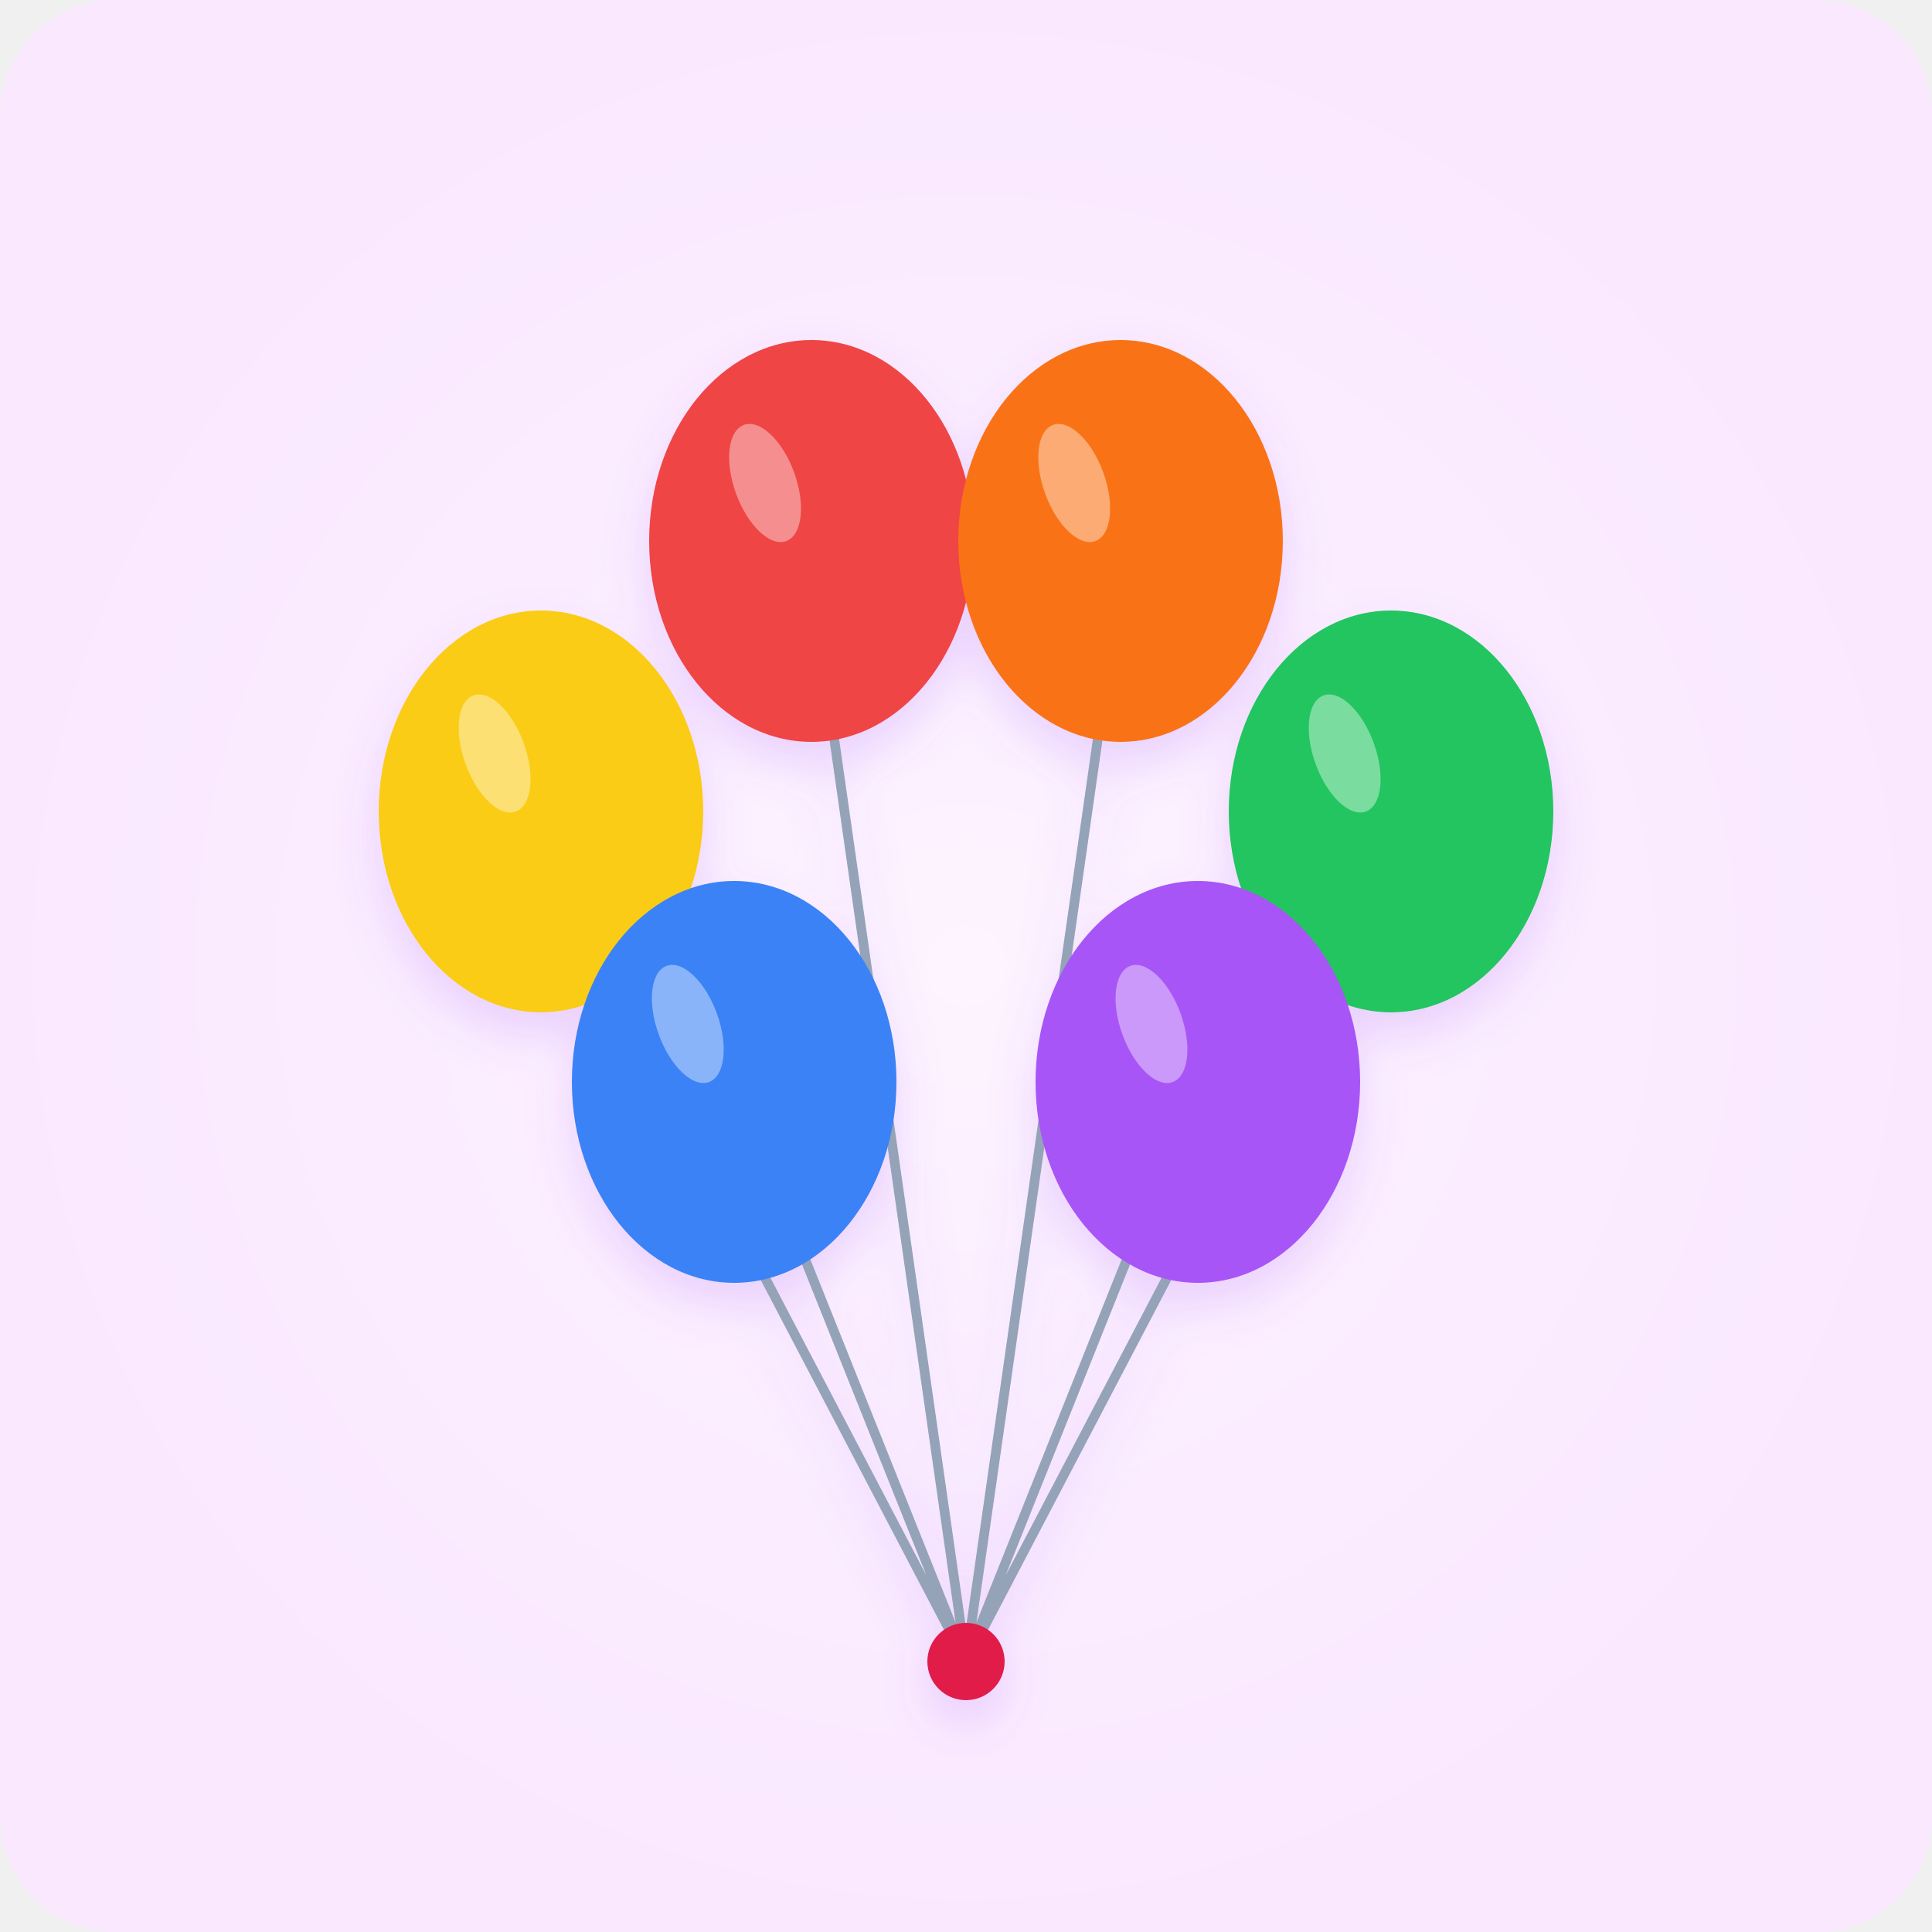
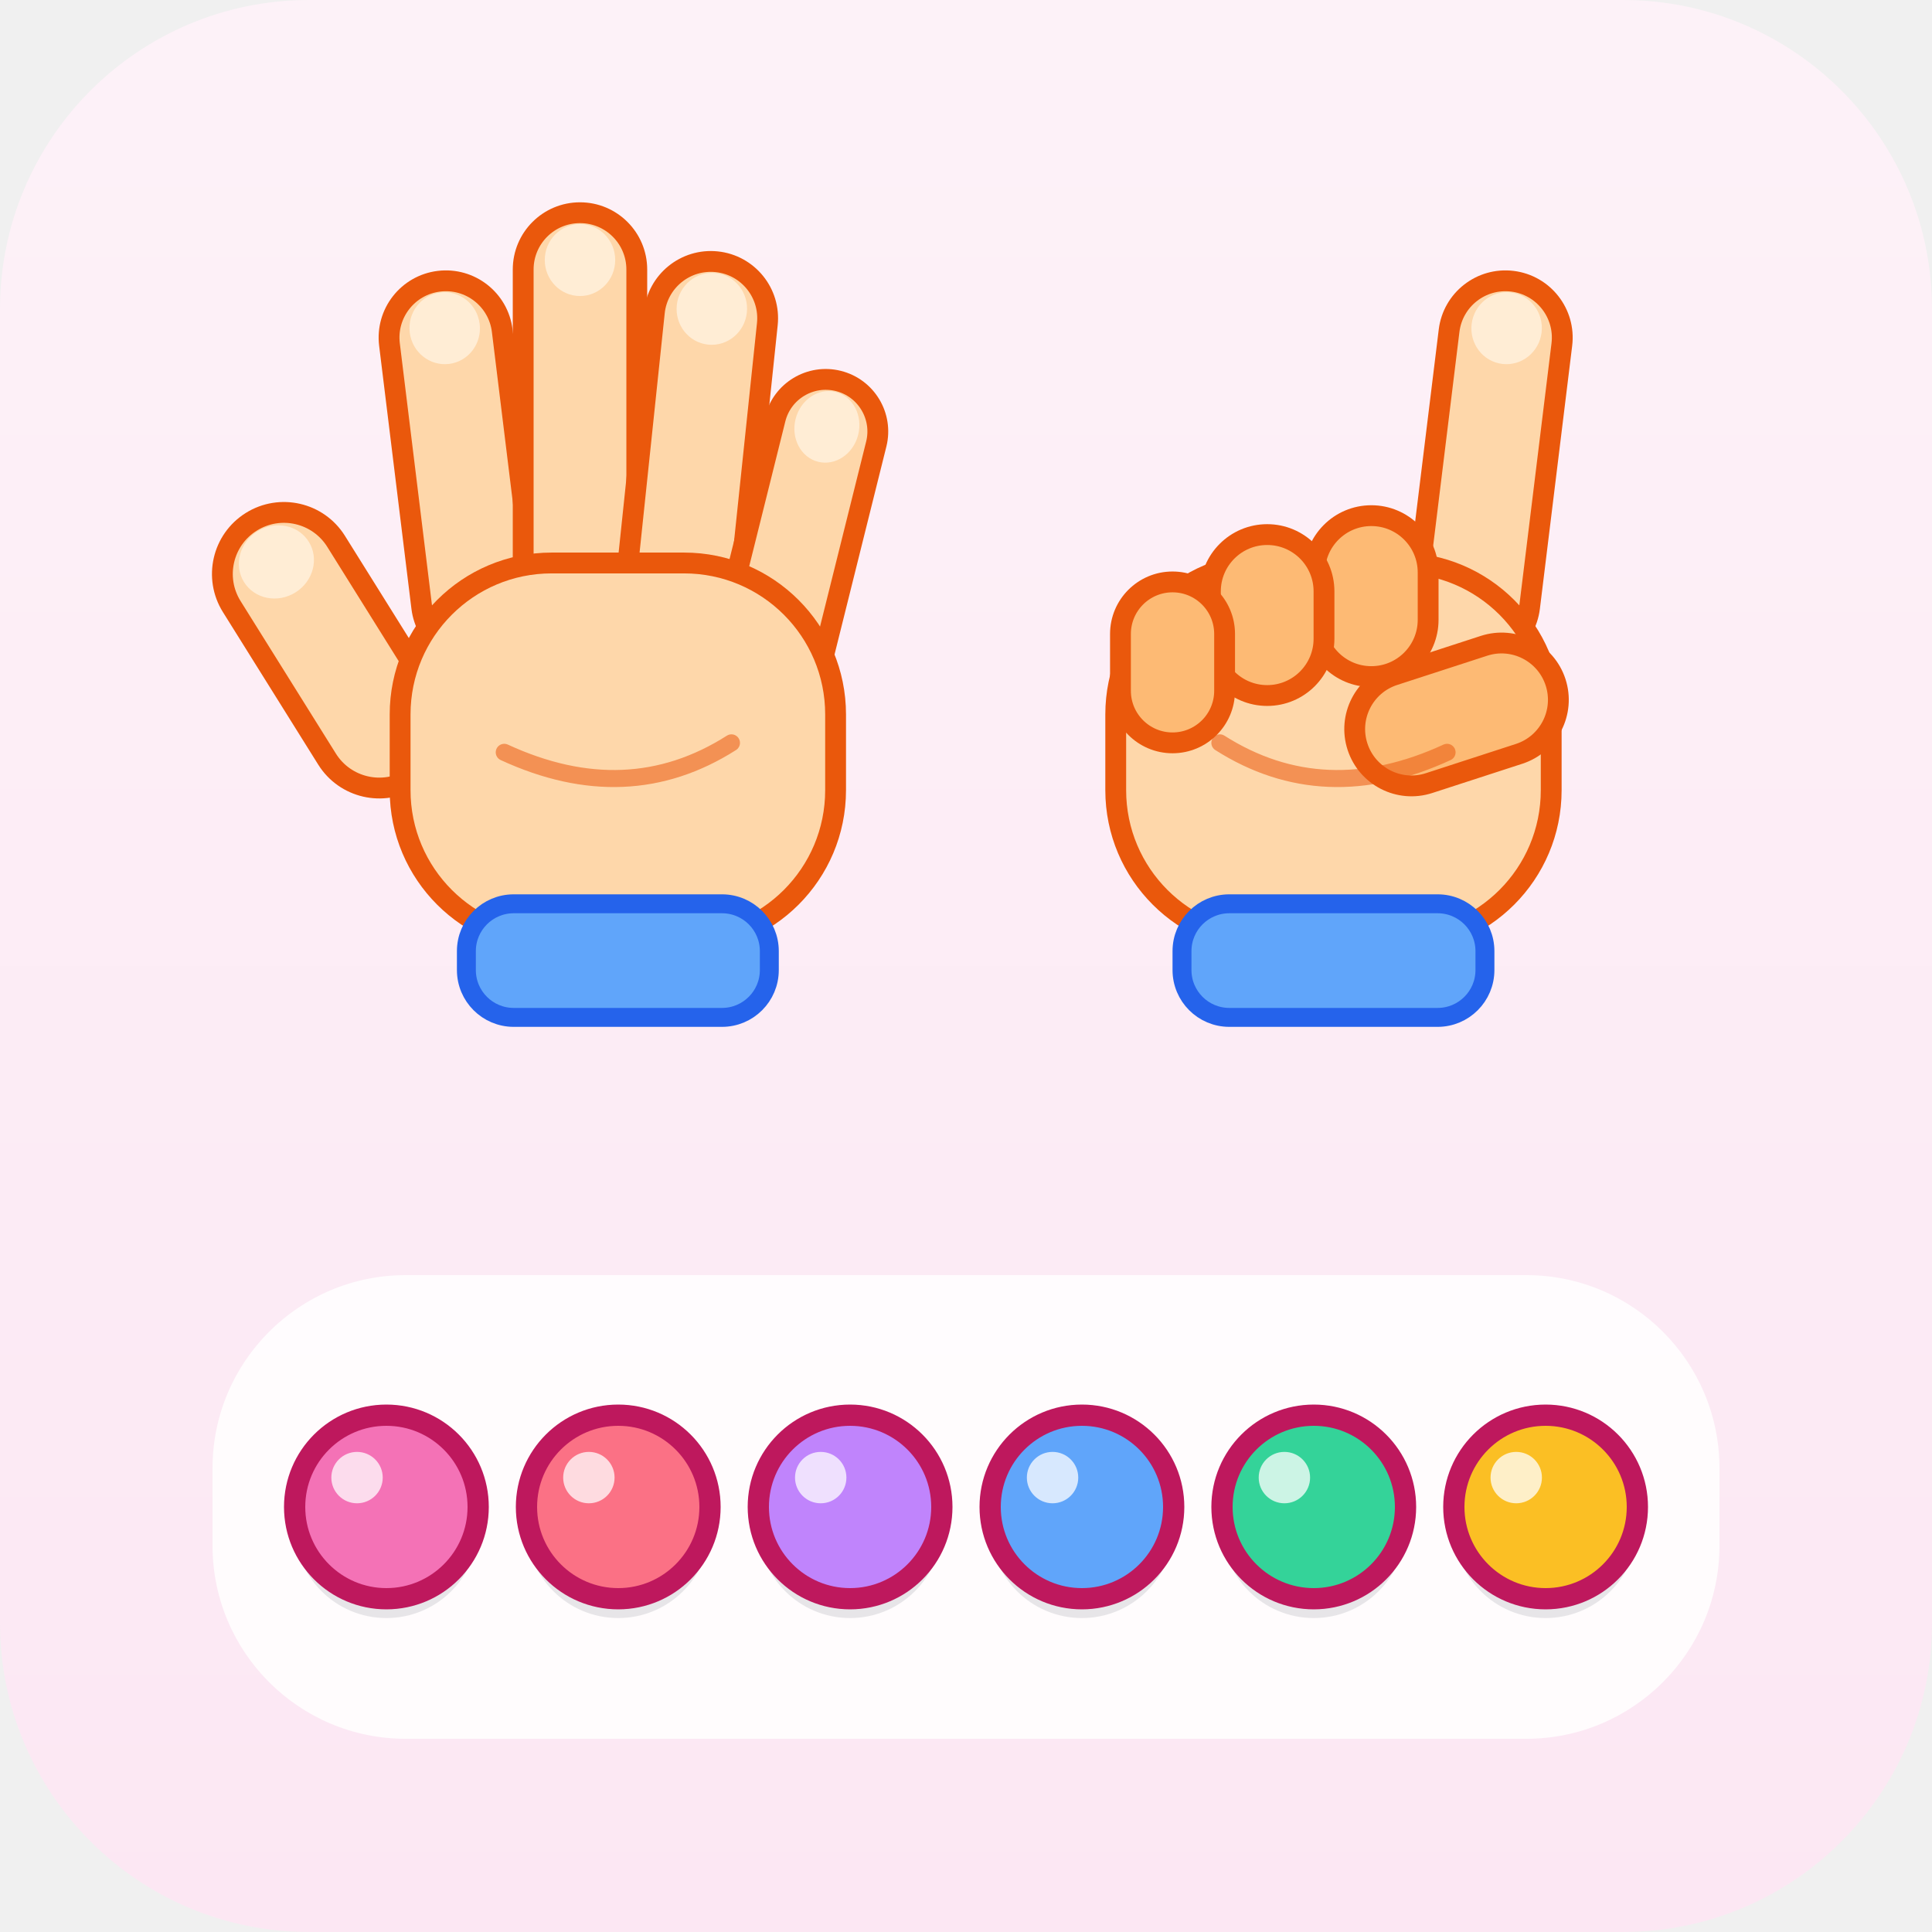
- <svg xmlns="http://www.w3.org/2000/svg" viewBox="0 0 500 500" width="100%" height="100%">
+ <svg xmlns="http://www.w3.org/2000/svg" viewBox="0 0 200 200">
  <defs>
-     <radialGradient id="bgLiu" cx="50%" cy="50%" r="50%">
-       <stop offset="0%" stop-color="#fdf4ff" />
-       <stop offset="100%" stop-color="#fae8ff" />
-     </radialGradient>
-     <filter id="shadowLiu" x="-10%" y="-10%" width="120%" height="120%">
-       <feDropShadow dx="0" dy="6" stdDeviation="6" flood-color="#a855f7" flood-opacity="0.2" />
-     </filter>
+     <linearGradient id="bg" x1="0" y1="0" x2="0" y2="1">
+       <stop offset="0%" stop-color="#fdf2f8" />
+       <stop offset="100%" stop-color="#fce7f3" />
+     </linearGradient>
  </defs>
-   <rect width="500" height="500" rx="30" fill="url(#bgLiu)" />
-   <g filter="url(#shadowLiu)">
-     <path d="M 250 430 L 140 220 M 250 430 L 210 150 M 250 430 L 290 150 M 250 430 L 360 220 M 250 430 L 190 280 M 250 430 L 310 280" stroke="#94a3b8" stroke-width="2.5" />
-     <circle cx="250" cy="430" r="10" fill="#e11d48" />
-     <ellipse cx="210" cy="140" rx="42" ry="52" fill="#ef4444" />
-     <ellipse cx="198" cy="125" rx="8" ry="16" fill="#ffffff" opacity="0.4" transform="rotate(-20 198 125)" />
-     <ellipse cx="290" cy="140" rx="42" ry="52" fill="#f97316" />
-     <ellipse cx="278" cy="125" rx="8" ry="16" fill="#ffffff" opacity="0.4" transform="rotate(-20 278 125)" />
-     <ellipse cx="140" cy="210" rx="42" ry="52" fill="#facc15" />
-     <ellipse cx="128" cy="195" rx="8" ry="16" fill="#ffffff" opacity="0.4" transform="rotate(-20 128 195)" />
-     <ellipse cx="360" cy="210" rx="42" ry="52" fill="#22c55e" />
-     <ellipse cx="348" cy="195" rx="8" ry="16" fill="#ffffff" opacity="0.4" transform="rotate(-20 348 195)" />
-     <ellipse cx="190" cy="280" rx="42" ry="52" fill="#3b82f6" />
-     <ellipse cx="178" cy="265" rx="8" ry="16" fill="#ffffff" opacity="0.4" transform="rotate(-20 178 265)" />
-     <ellipse cx="310" cy="280" rx="42" ry="52" fill="#a855f7" />
-     <ellipse cx="298" cy="265" rx="8" ry="16" fill="#ffffff" opacity="0.4" transform="rotate(-20 298 265)" />
+   <rect width="200" height="200" rx="32" fill="url(#bg)" />
+   <g transform="translate(62, 72) scale(0.98, 0.98)">
+     <g transform="translate(-24, 2) rotate(-32)">
+       <rect x="-6.5" y="-24" width="13" height="32" rx="6.5" fill="#fed7aa" stroke="#ea580c" stroke-width="2.2" />
+       <ellipse cx="0" cy="-19" rx="4.03" ry="3.8" fill="#ffedd5" />
+     </g>
+     <g transform="translate(-13, -12) rotate(-7)">
+       <rect x="-6" y="-32" width="12" height="40" rx="6" fill="#fed7aa" stroke="#ea580c" stroke-width="2.2" />
+       <ellipse cx="0" cy="-27" rx="3.72" ry="3.8" fill="#ffedd5" />
+     </g>
+     <g transform="translate(-2, -15) rotate(0)">
+       <rect x="-6" y="-36" width="12" height="44" rx="6" fill="#fed7aa" stroke="#ea580c" stroke-width="2.2" />
+       <ellipse cx="0" cy="-31" rx="3.72" ry="3.8" fill="#ffedd5" />
+     </g>
+     <g transform="translate(9, -13) rotate(6)">
+       <rect x="-6" y="-33" width="12" height="41" rx="6" fill="#fed7aa" stroke="#ea580c" stroke-width="2.2" />
+       <ellipse cx="0" cy="-28" rx="3.72" ry="3.8" fill="#ffedd5" />
+     </g>
+     <g transform="translate(19, -8) rotate(14)">
+       <rect x="-5.5" y="-26" width="11" height="34" rx="5.5" fill="#fed7aa" stroke="#ea580c" stroke-width="2.2" />
+       <ellipse cx="0" cy="-21" rx="3.41" ry="3.8" fill="#ffedd5" />
+     </g>
+     <rect x="-21" y="-14" width="46" height="40" rx="16" fill="#fed7aa" stroke="#ea580c" stroke-width="2.2" />
+     <rect x="-14" y="22" width="32" height="12" rx="5" fill="#60a5fa" stroke="#2563eb" stroke-width="2" />
+     <path d="M-10 6 Q3 12 14 5" fill="none" stroke="#ea580c" stroke-width="1.8" stroke-linecap="round" opacity="0.55" />
+   </g>
+   <g transform="translate(140, 72) scale(-0.98, 0.98)">
+     <g transform="translate(-13, -12) rotate(-7)">
+       <rect x="-6" y="-32" width="12" height="40" rx="6" fill="#fed7aa" stroke="#ea580c" stroke-width="2.2" />
+       <ellipse cx="0" cy="-27" rx="3.72" ry="3.8" fill="#ffedd5" />
+     </g>
+     <rect x="-21" y="-14" width="46" height="40" rx="16" fill="#fed7aa" stroke="#ea580c" stroke-width="2.2" />
+     <rect x="-14" y="22" width="32" height="12" rx="5" fill="#60a5fa" stroke="#2563eb" stroke-width="2" />
+     <rect x="-22" y="-4" width="22" height="12" rx="6" transform="rotate(18 -11 2)" fill="#fdba74" stroke="#ea580c" stroke-width="2.2" />
+     <rect x="-8" y="-19" width="12" height="17" rx="6" fill="#fdba74" stroke="#ea580c" stroke-width="2.2" />
+     <rect x="3" y="-17" width="12" height="17" rx="6" fill="#fdba74" stroke="#ea580c" stroke-width="2.2" />
+     <rect x="13.5" y="-12" width="11" height="17" rx="5.5" fill="#fdba74" stroke="#ea580c" stroke-width="2.2" />
+     <path d="M-10 6 Q3 12 14 5" fill="none" stroke="#ea580c" stroke-width="1.8" stroke-linecap="round" opacity="0.55" />
+   </g>
+   <rect x="22" y="132" width="156" height="48" rx="20" fill="#ffffff" opacity="0.85" />
+   <g transform="translate(40, 156)">
+     <circle cx="0" cy="2" r="9.5" fill="rgba(15,23,42,0.1)" />
+     <circle cx="0" cy="0" r="9.5" fill="#f472b6" stroke="#be185d" stroke-width="2.2" />
+     <circle cx="-3.04" cy="-3.04" r="2.66" fill="#ffffff" opacity="0.75" />
+   </g>
+   <g transform="translate(64, 156)">
+     <circle cx="0" cy="2" r="9.5" fill="rgba(15,23,42,0.1)" />
+     <circle cx="0" cy="0" r="9.5" fill="#fb7185" stroke="#be185d" stroke-width="2.2" />
+     <circle cx="-3.04" cy="-3.04" r="2.66" fill="#ffffff" opacity="0.75" />
+   </g>
+   <g transform="translate(88, 156)">
+     <circle cx="0" cy="2" r="9.5" fill="rgba(15,23,42,0.1)" />
+     <circle cx="0" cy="0" r="9.5" fill="#c084fc" stroke="#be185d" stroke-width="2.2" />
+     <circle cx="-3.04" cy="-3.04" r="2.66" fill="#ffffff" opacity="0.75" />
+   </g>
+   <g transform="translate(112, 156)">
+     <circle cx="0" cy="2" r="9.5" fill="rgba(15,23,42,0.1)" />
+     <circle cx="0" cy="0" r="9.5" fill="#60a5fa" stroke="#be185d" stroke-width="2.2" />
+     <circle cx="-3.04" cy="-3.04" r="2.66" fill="#ffffff" opacity="0.75" />
+   </g>
+   <g transform="translate(136, 156)">
+     <circle cx="0" cy="2" r="9.5" fill="rgba(15,23,42,0.1)" />
+     <circle cx="0" cy="0" r="9.5" fill="#34d399" stroke="#be185d" stroke-width="2.2" />
+     <circle cx="-3.04" cy="-3.04" r="2.66" fill="#ffffff" opacity="0.75" />
+   </g>
+   <g transform="translate(160, 156)">
+     <circle cx="0" cy="2" r="9.5" fill="rgba(15,23,42,0.1)" />
+     <circle cx="0" cy="0" r="9.5" fill="#fbbf24" stroke="#be185d" stroke-width="2.2" />
+     <circle cx="-3.04" cy="-3.04" r="2.66" fill="#ffffff" opacity="0.75" />
  </g>
</svg>
